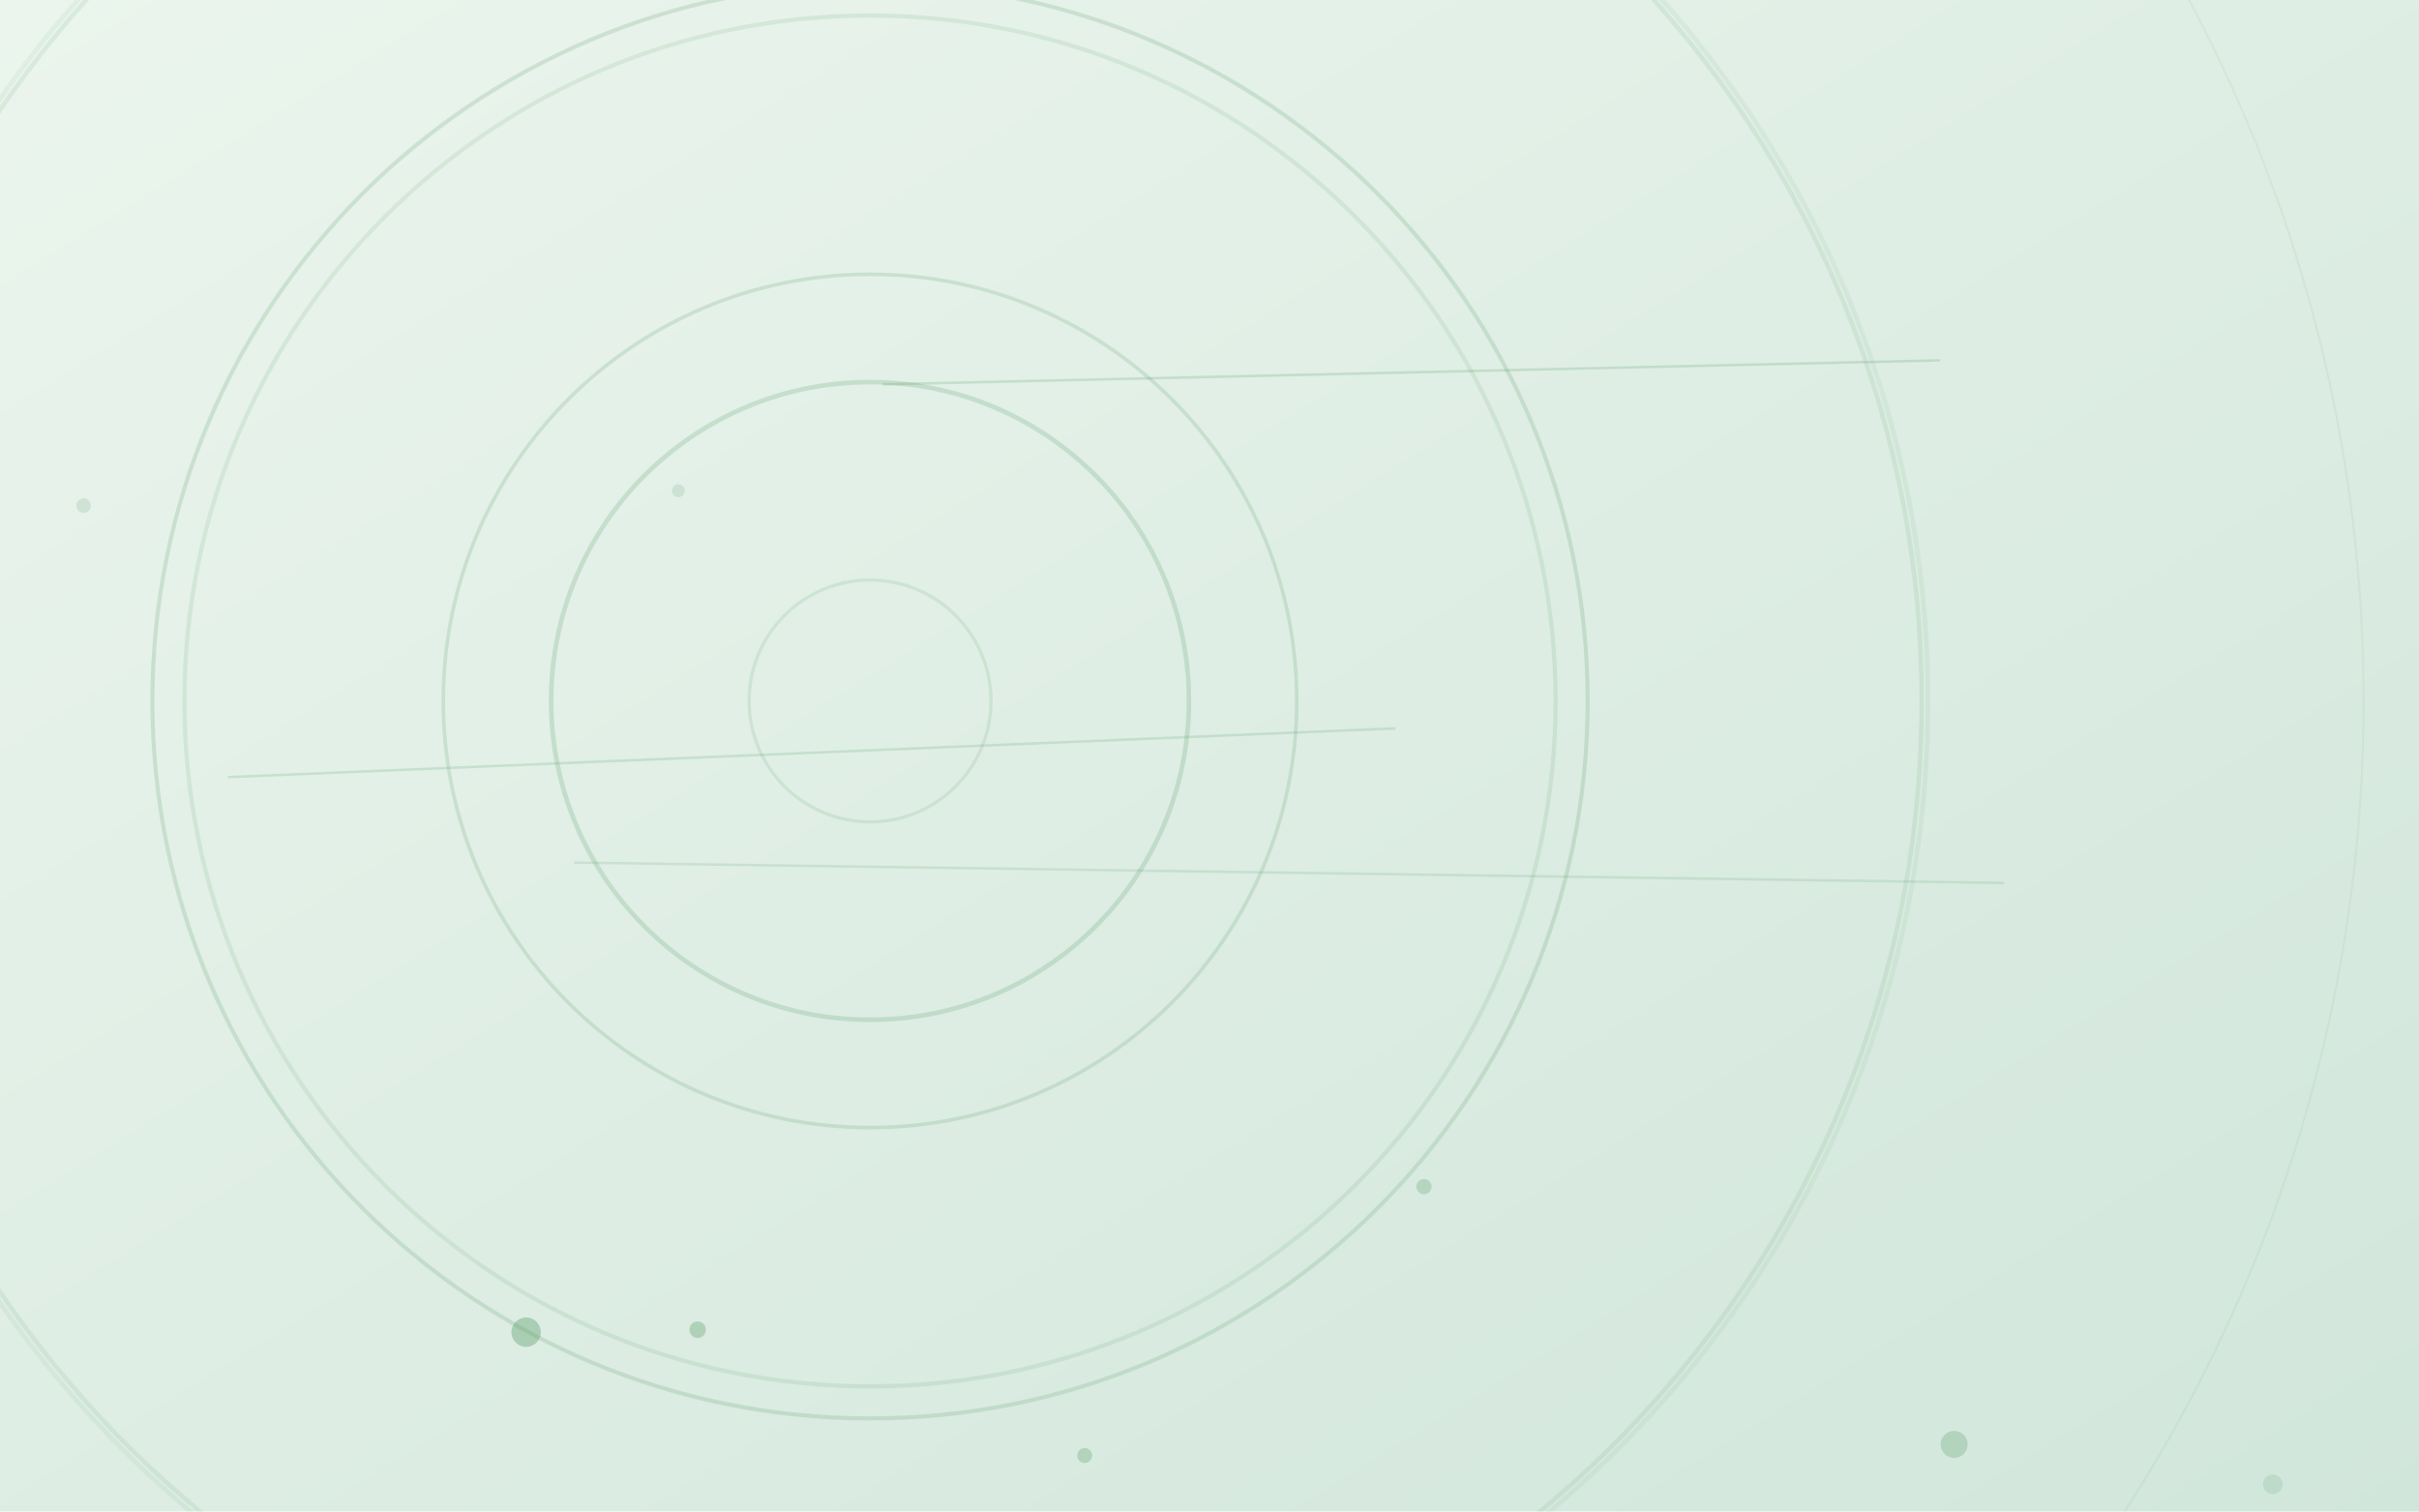
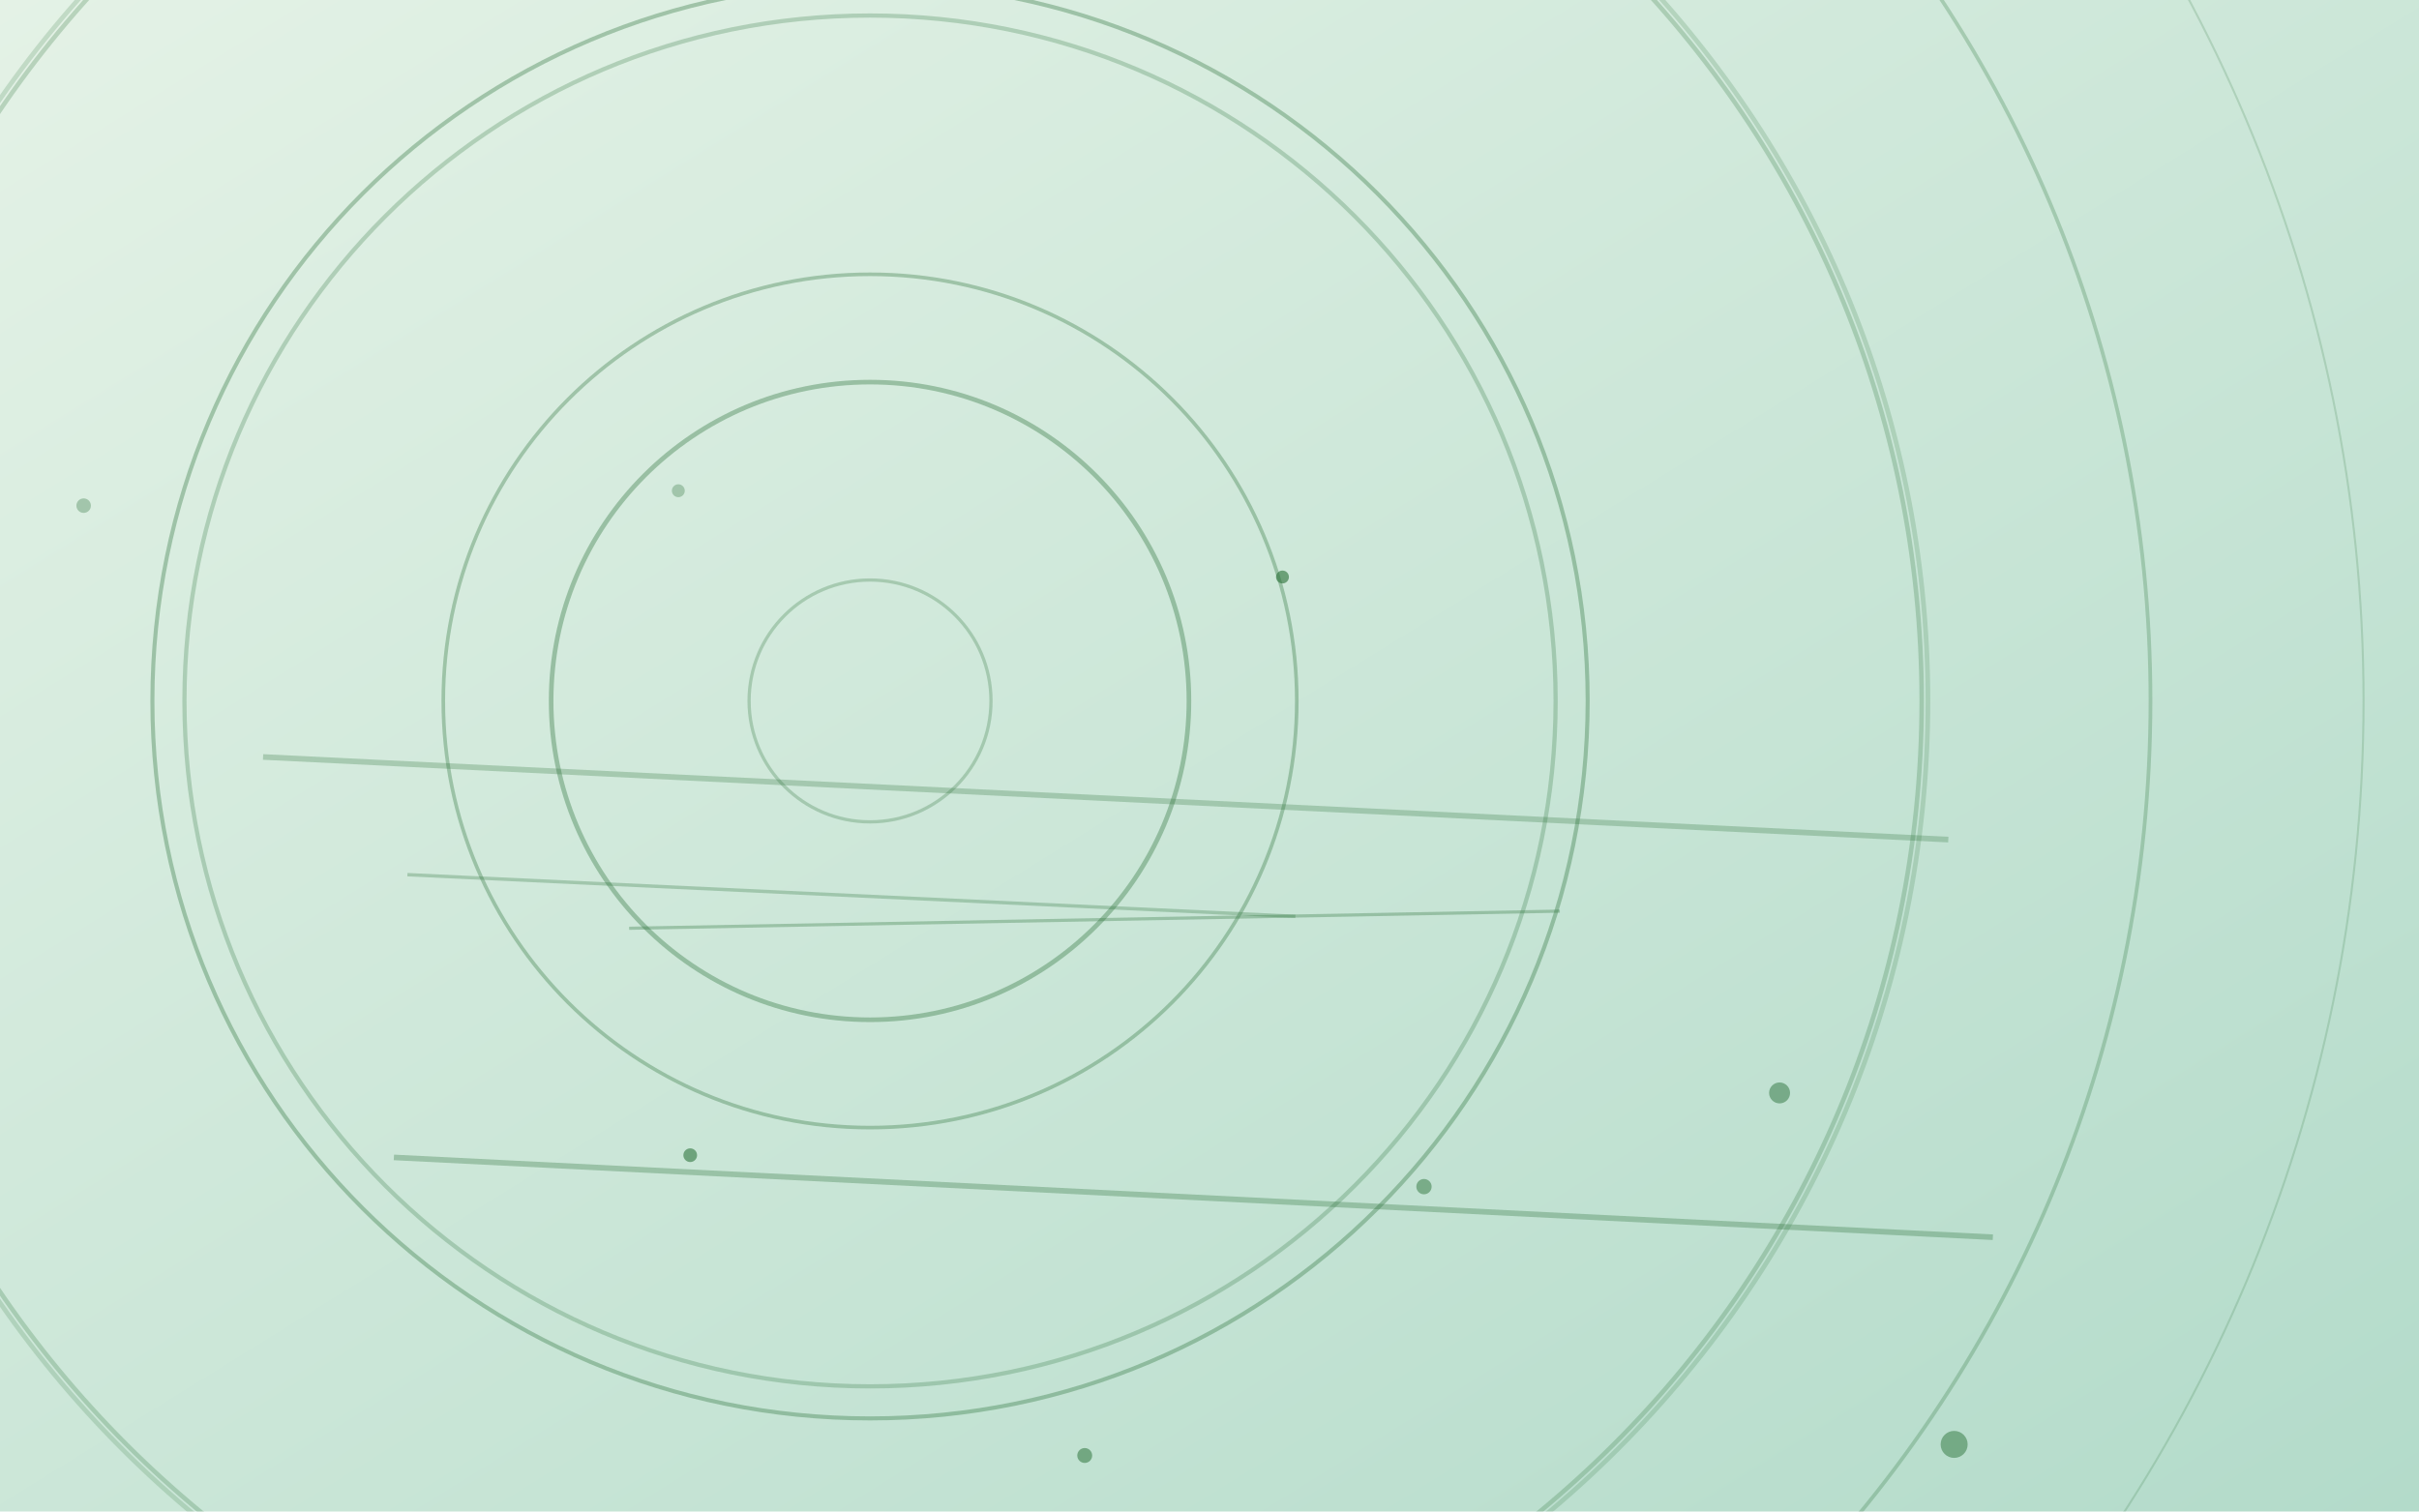
<svg xmlns="http://www.w3.org/2000/svg" viewBox="0 0 1200 750" width="1200" height="750" role="img" aria-label="">
  <defs>
    <linearGradient id="g" x1="0" y1="0" x2="1" y2="1">
-       <stop offset="0" stop-color="hsl(132 32% 94%)" />
-       <stop offset="1" stop-color="hsl(150 30% 86%)" />
+       <stop offset="0" stop-color="hsl(132 34% 92%)" />
+       <stop offset="1" stop-color="hsl(154 36% 78%)" />
    </linearGradient>
    <clipPath id="c">
      <rect width="1200" height="750" />
    </clipPath>
  </defs>
  <rect width="1200" height="750" fill="url(#g)" />
  <g clip-path="url(#c)">
-     <circle cx="431.6" cy="347.8" r="60.0" fill="none" stroke="hsl(132 34% 42%)" stroke-width="1.61" opacity="0.129" />
-     <circle cx="431.6" cy="347.8" r="158.2" fill="none" stroke="hsl(132 34% 42%)" stroke-width="2.29" opacity="0.188" />
-     <circle cx="431.6" cy="347.8" r="211.7" fill="none" stroke="hsl(132 34% 42%)" stroke-width="1.79" opacity="0.171" />
-     <circle cx="431.6" cy="347.8" r="340.1" fill="none" stroke="hsl(132 34% 42%)" stroke-width="2.09" opacity="0.120" />
-     <circle cx="431.6" cy="347.8" r="356.0" fill="none" stroke="hsl(132 34% 42%)" stroke-width="2.00" opacity="0.178" />
-     <circle cx="431.6" cy="347.8" r="524.8" fill="none" stroke="hsl(132 34% 42%)" stroke-width="2.31" opacity="0.076" />
-     <circle cx="431.6" cy="347.8" r="521.7" fill="none" stroke="hsl(132 34% 42%)" stroke-width="2.23" opacity="0.112" />
-     <circle cx="431.6" cy="347.8" r="740.9" fill="none" stroke="hsl(132 34% 42%)" stroke-width="1.01" opacity="0.078" />
-     <line x1="284.9" y1="428.0" x2="994.2" y2="438.1" stroke="hsl(132 34% 42%)" stroke-width="1.25" opacity="0.147" />
-     <line x1="437.8" y1="190.7" x2="962.3" y2="178.8" stroke="hsl(132 34% 42%)" stroke-width="1.25" opacity="0.193" />
-     <line x1="113.0" y1="385.6" x2="692.3" y2="361.4" stroke="hsl(132 34% 42%)" stroke-width="1.25" opacity="0.174" />
-     <circle cx="261.0" cy="661.0" r="7.3" fill="hsl(132 34% 42%)" opacity="0.339" />
-     <circle cx="346.1" cy="659.8" r="4.1" fill="hsl(132 34% 42%)" opacity="0.300" />
-     <circle cx="1127.5" cy="736.5" r="4.9" fill="hsl(132 34% 42%)" opacity="0.148" />
-     <circle cx="41.5" cy="250.9" r="3.6" fill="hsl(132 34% 42%)" opacity="0.154" />
-     <circle cx="969.4" cy="716.7" r="6.7" fill="hsl(132 34% 42%)" opacity="0.241" />
-     <circle cx="706.4" cy="588.8" r="3.8" fill="hsl(132 34% 42%)" opacity="0.242" />
-     <circle cx="538.1" cy="722.2" r="3.7" fill="hsl(132 34% 42%)" opacity="0.265" />
-     <circle cx="336.5" cy="243.5" r="3.2" fill="hsl(132 34% 42%)" opacity="0.144" />
+     <circle cx="431.6" cy="347.8" r="60.0" fill="none" stroke="hsl(132 46% 30%)" stroke-width="1.61" opacity="0.265" />
+     <circle cx="431.6" cy="347.8" r="158.2" fill="none" stroke="hsl(132 46% 30%)" stroke-width="2.29" opacity="0.357" />
+     <circle cx="431.6" cy="347.8" r="211.7" fill="none" stroke="hsl(132 46% 30%)" stroke-width="1.79" opacity="0.331" />
+     <circle cx="431.6" cy="347.8" r="340.1" fill="none" stroke="hsl(132 46% 30%)" stroke-width="2.09" opacity="0.252" />
+     <circle cx="431.6" cy="347.8" r="356.0" fill="none" stroke="hsl(132 46% 30%)" stroke-width="2.00" opacity="0.342" />
+     <circle cx="431.6" cy="347.8" r="524.8" fill="none" stroke="hsl(132 46% 30%)" stroke-width="2.31" opacity="0.184" />
+     <circle cx="431.6" cy="347.8" r="521.7" fill="none" stroke="hsl(132 46% 30%)" stroke-width="2.23" opacity="0.239" />
+     <circle cx="431.6" cy="347.8" r="740.9" fill="none" stroke="hsl(132 46% 30%)" stroke-width="1.01" opacity="0.187" />
+     <circle cx="431.6" cy="347.8" r="635.2" fill="none" stroke="hsl(132 46% 30%)" stroke-width="1.84" opacity="0.255" />
+     <line x1="202.1" y1="434.0" x2="642.6" y2="454.7" stroke="hsl(132 46% 30%)" stroke-width="1.69" opacity="0.281" />
+     <line x1="312.1" y1="460.6" x2="773.8" y2="452.1" stroke="hsl(132 46% 30%)" stroke-width="1.57" opacity="0.316" />
+     <line x1="130.5" y1="375.6" x2="966.5" y2="416.6" stroke="hsl(132 46% 30%)" stroke-width="2.79" opacity="0.263" />
+     <line x1="195.4" y1="574.3" x2="988.6" y2="613.9" stroke="hsl(132 46% 30%)" stroke-width="2.77" opacity="0.306" />
+     <circle cx="41.5" cy="250.9" r="3.6" fill="hsl(132 46% 30%)" opacity="0.324" />
+     <circle cx="969.4" cy="716.7" r="6.7" fill="hsl(132 46% 30%)" opacity="0.478" />
+     <circle cx="706.4" cy="588.8" r="3.8" fill="hsl(132 46% 30%)" opacity="0.478" />
+     <circle cx="538.1" cy="722.2" r="3.7" fill="hsl(132 46% 30%)" opacity="0.519" />
+     <circle cx="336.5" cy="243.5" r="3.2" fill="hsl(132 46% 30%)" opacity="0.307" />
+     <circle cx="342.4" cy="573.2" r="3.4" fill="hsl(132 46% 30%)" opacity="0.568" />
+     <circle cx="882.8" cy="542.3" r="5.2" fill="hsl(132 46% 30%)" opacity="0.482" />
+     <circle cx="636.2" cy="286.3" r="3.2" fill="hsl(132 46% 30%)" opacity="0.605" />
  </g>
</svg>
